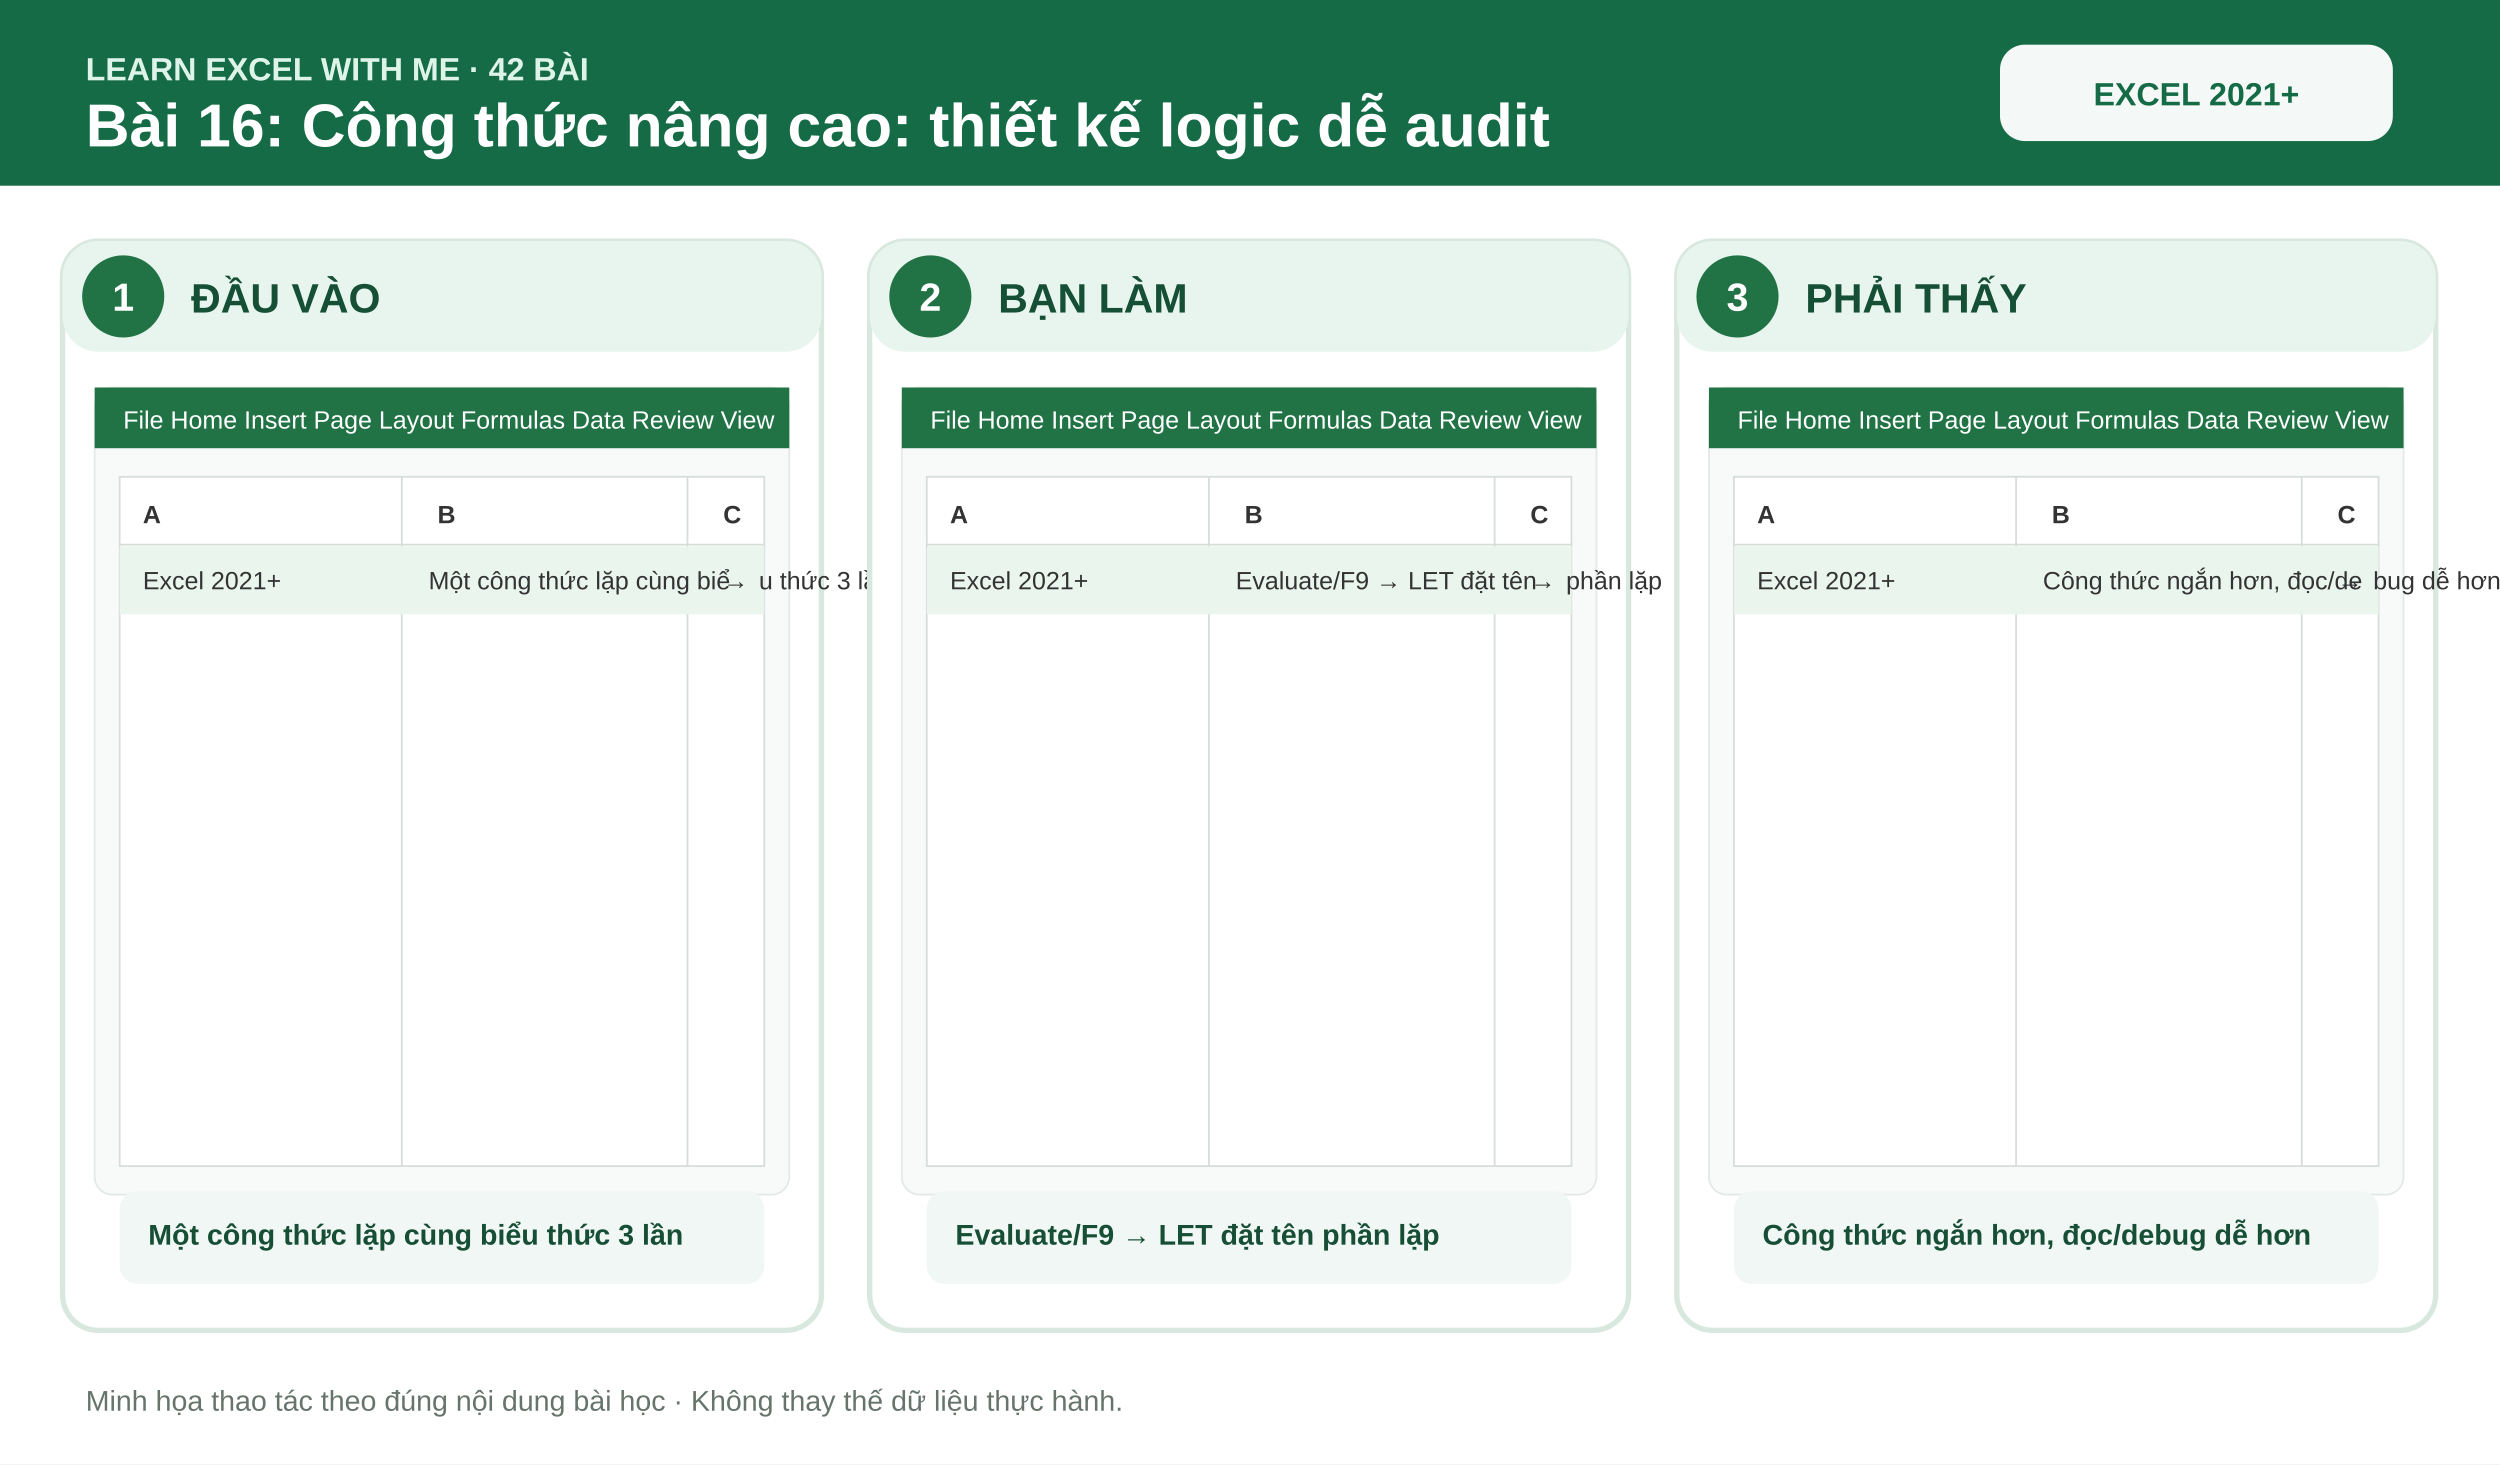
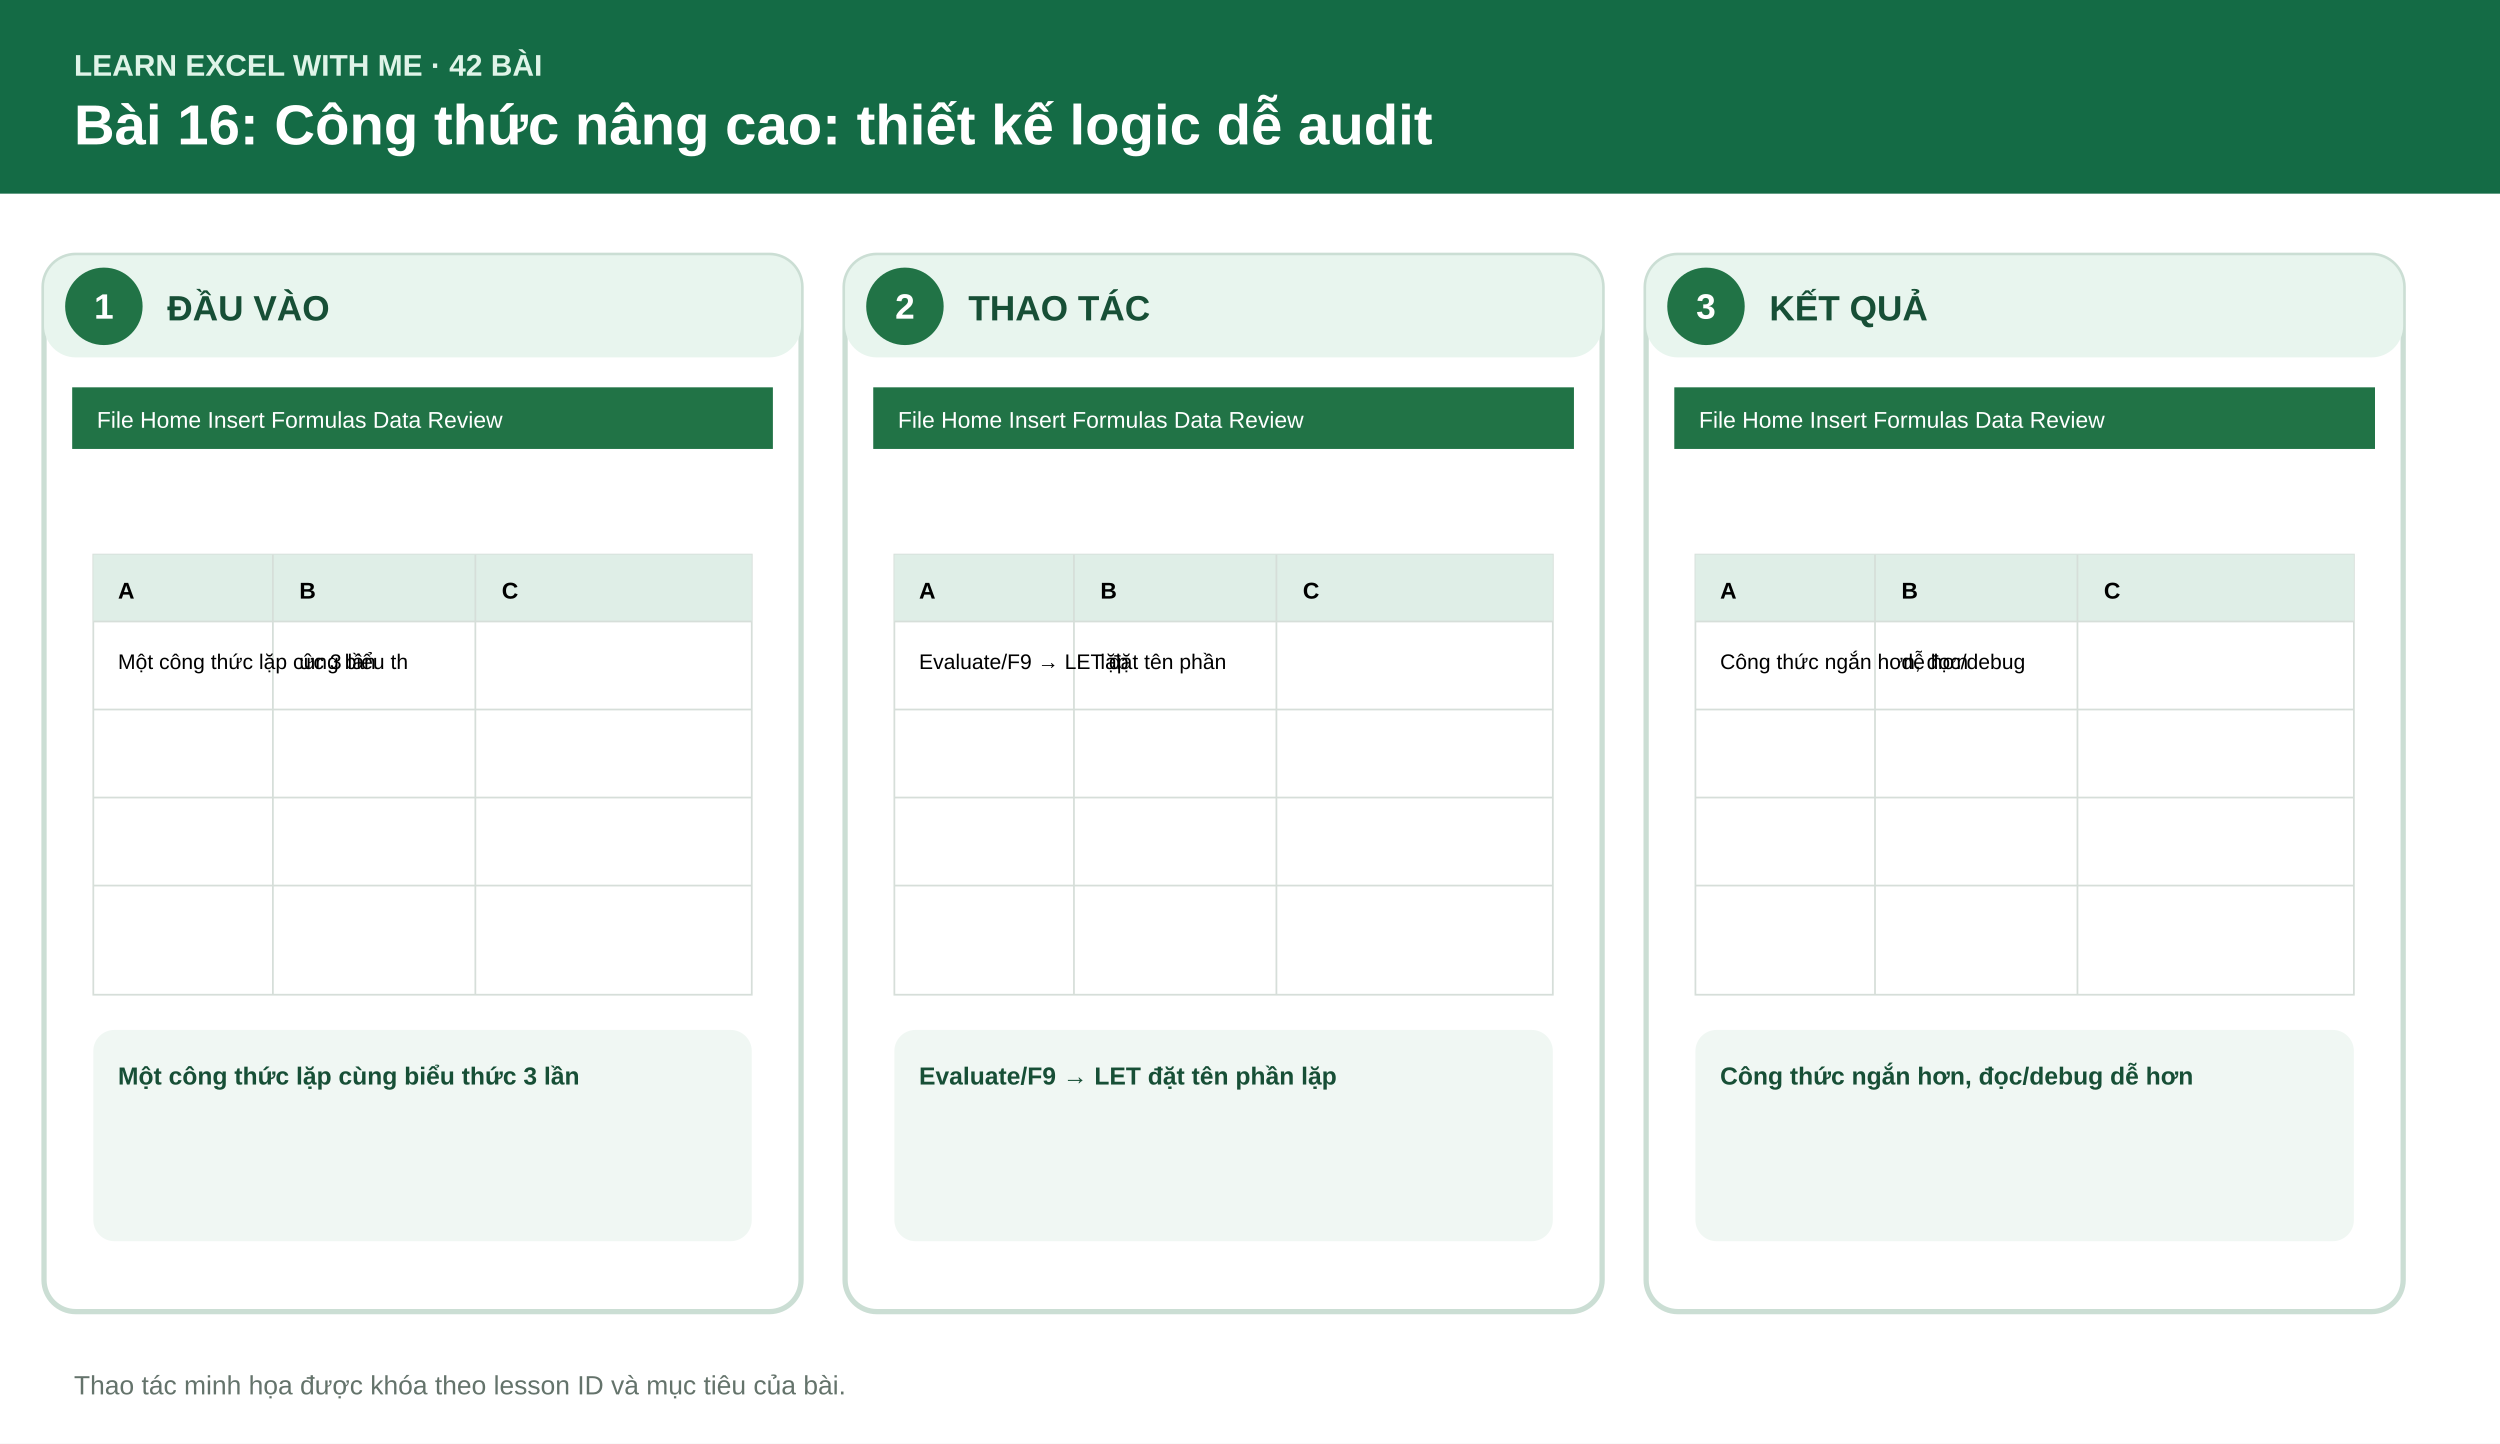
- <svg xmlns="http://www.w3.org/2000/svg" width="1400" height="820" viewBox="0 0 1400 820">
-   <rect width="1400" height="820" fill="#fff" />
-   <rect x="0" y="0" width="1400" height="104" fill="#146b45" />
-   <text x="48" y="45" font-family="Arial" font-size="18" font-weight="700" fill="#dff4e8">LEARN EXCEL WITH ME · 42 BÀI</text>
-   <text x="48" y="82" font-family="Arial" font-size="34" font-weight="700" fill="#fff">Bài 16: Công thức nâng cao: thiết kế logic dễ audit</text>
-   <rect x="1120" y="25" width="220" height="54" rx="14" fill="#fff" opacity=".95" />
-   <text x="1230" y="59" text-anchor="middle" font-family="Arial" font-size="18" font-weight="700" fill="#146b45">EXCEL 2021+</text>
-   <rect x="35" y="135" width="425" height="610" rx="20" fill="#fff" stroke="#d8e8df" stroke-width="3" />
-   <rect x="35" y="135" width="425" height="62" rx="20" fill="#e8f5ee" />
-   <circle cx="69" cy="166" r="23" fill="#217346" />
-   <text x="69" y="174" text-anchor="middle" font-family="Arial" font-size="22" font-weight="700" fill="#fff">1</text>
-   <text x="107" y="175" font-family="Arial" font-size="23" font-weight="700" fill="#154f35">ĐẦU VÀO</text>
-   <rect x="53" y="217" width="389" height="452" rx="10" fill="#f8faf9" stroke="#e3e9e6" />
-   <rect x="53" y="217" width="389" height="34" fill="#217346" />
-   <text x="69" y="240" font-family="Arial" font-size="14" fill="#fff">File  Home  Insert  Page Layout  Formulas  Data  Review  View</text>
-   <rect x="67" y="267" width="361" height="386" fill="#fff" stroke="#d7ddd9" />
-   <line x1="67" y1="305" x2="428" y2="305" stroke="#d7ddd9" />
-   <line x1="225" y1="267" x2="225" y2="653" stroke="#d7ddd9" />
-   <line x1="385" y1="267" x2="385" y2="653" stroke="#d7ddd9" />
-   <line x1="545" y1="267" x2="545" y2="653" stroke="#d7ddd9" />
-   <text x="80" y="293" font-family="Arial" font-size="14" font-weight="700" fill="#333">A</text>
-   <text x="245" y="293" font-family="Arial" font-size="14" font-weight="700" fill="#333">B</text>
-   <text x="405" y="293" font-family="Arial" font-size="14" font-weight="700" fill="#333">C</text>
-   <text x="565" y="293" font-family="Arial" font-size="14" font-weight="700" fill="#333">D</text>
-   <rect x="67" y="306" width="361" height="38" fill="#eaf5ee" />
-   <text x="80" y="330" font-family="Arial" font-size="14" fill="#333">Excel 2021+</text>
-   <text x="240" y="330" font-family="Arial" font-size="14" fill="#333">Một công thức lặp cùng biể</text>
-   <text x="405" y="330" font-family="Arial" font-size="14" fill="#333">→</text>
-   <text x="425" y="330" font-family="Arial" font-size="14" fill="#333">u thức 3 lần</text>
-   <rect x="67" y="667" width="361" height="52" rx="10" fill="#f1f7f4" />
-   <text x="83" y="697" font-family="Arial" font-size="16" font-weight="700" fill="#174f36">Một công thức lặp cùng biểu thức 3 lần</text>
-   <rect x="487" y="135" width="425" height="610" rx="20" fill="#fff" stroke="#d8e8df" stroke-width="3" />
-   <rect x="487" y="135" width="425" height="62" rx="20" fill="#e8f5ee" />
-   <circle cx="521" cy="166" r="23" fill="#217346" />
-   <text x="521" y="174" text-anchor="middle" font-family="Arial" font-size="22" font-weight="700" fill="#fff">2</text>
-   <text x="559" y="175" font-family="Arial" font-size="23" font-weight="700" fill="#154f35">BẠN LÀM</text>
-   <rect x="505" y="217" width="389" height="452" rx="10" fill="#f8faf9" stroke="#e3e9e6" />
-   <rect x="505" y="217" width="389" height="34" fill="#217346" />
-   <text x="521" y="240" font-family="Arial" font-size="14" fill="#fff">File  Home  Insert  Page Layout  Formulas  Data  Review  View</text>
-   <rect x="519" y="267" width="361" height="386" fill="#fff" stroke="#d7ddd9" />
-   <line x1="519" y1="305" x2="880" y2="305" stroke="#d7ddd9" />
-   <line x1="677" y1="267" x2="677" y2="653" stroke="#d7ddd9" />
-   <line x1="837" y1="267" x2="837" y2="653" stroke="#d7ddd9" />
-   <line x1="997" y1="267" x2="997" y2="653" stroke="#d7ddd9" />
-   <text x="532" y="293" font-family="Arial" font-size="14" font-weight="700" fill="#333">A</text>
-   <text x="697" y="293" font-family="Arial" font-size="14" font-weight="700" fill="#333">B</text>
-   <text x="857" y="293" font-family="Arial" font-size="14" font-weight="700" fill="#333">C</text>
-   <text x="1017" y="293" font-family="Arial" font-size="14" font-weight="700" fill="#333">D</text>
-   <rect x="519" y="306" width="361" height="38" fill="#eaf5ee" />
-   <text x="532" y="330" font-family="Arial" font-size="14" fill="#333">Excel 2021+</text>
-   <text x="692" y="330" font-family="Arial" font-size="14" fill="#333">Evaluate/F9 → LET đặt tên </text>
-   <text x="857" y="330" font-family="Arial" font-size="14" fill="#333">→</text>
-   <text x="877" y="330" font-family="Arial" font-size="14" fill="#333">phần lặp</text>
-   <rect x="519" y="667" width="361" height="52" rx="10" fill="#f1f7f4" />
-   <text x="535" y="697" font-family="Arial" font-size="16" font-weight="700" fill="#174f36">Evaluate/F9 → LET đặt tên phần lặp</text>
-   <rect x="939" y="135" width="425" height="610" rx="20" fill="#fff" stroke="#d8e8df" stroke-width="3" />
-   <rect x="939" y="135" width="425" height="62" rx="20" fill="#e8f5ee" />
-   <circle cx="973" cy="166" r="23" fill="#217346" />
-   <text x="973" y="174" text-anchor="middle" font-family="Arial" font-size="22" font-weight="700" fill="#fff">3</text>
-   <text x="1011" y="175" font-family="Arial" font-size="23" font-weight="700" fill="#154f35">PHẢI THẤY</text>
-   <rect x="957" y="217" width="389" height="452" rx="10" fill="#f8faf9" stroke="#e3e9e6" />
-   <rect x="957" y="217" width="389" height="34" fill="#217346" />
-   <text x="973" y="240" font-family="Arial" font-size="14" fill="#fff">File  Home  Insert  Page Layout  Formulas  Data  Review  View</text>
-   <rect x="971" y="267" width="361" height="386" fill="#fff" stroke="#d7ddd9" />
-   <line x1="971" y1="305" x2="1332" y2="305" stroke="#d7ddd9" />
-   <line x1="1129" y1="267" x2="1129" y2="653" stroke="#d7ddd9" />
-   <line x1="1289" y1="267" x2="1289" y2="653" stroke="#d7ddd9" />
-   <line x1="1449" y1="267" x2="1449" y2="653" stroke="#d7ddd9" />
-   <text x="984" y="293" font-family="Arial" font-size="14" font-weight="700" fill="#333">A</text>
-   <text x="1149" y="293" font-family="Arial" font-size="14" font-weight="700" fill="#333">B</text>
-   <text x="1309" y="293" font-family="Arial" font-size="14" font-weight="700" fill="#333">C</text>
-   <text x="1469" y="293" font-family="Arial" font-size="14" font-weight="700" fill="#333">D</text>
-   <rect x="971" y="306" width="361" height="38" fill="#eaf5ee" />
-   <text x="984" y="330" font-family="Arial" font-size="14" fill="#333">Excel 2021+</text>
-   <text x="1144" y="330" font-family="Arial" font-size="14" fill="#333">Công thức ngắn hơn, đọc/de</text>
-   <text x="1309" y="330" font-family="Arial" font-size="14" fill="#333">→</text>
-   <text x="1329" y="330" font-family="Arial" font-size="14" fill="#333">bug dễ hơn</text>
-   <rect x="971" y="667" width="361" height="52" rx="10" fill="#f1f7f4" />
-   <text x="987" y="697" font-family="Arial" font-size="16" font-weight="700" fill="#174f36">Công thức ngắn hơn, đọc/debug dễ hơn</text>
-   <text x="48" y="790" font-family="Arial" font-size="16" fill="#66746c">Minh họa thao tác theo đúng nội dung bài học · Không thay thế dữ liệu thực hành.</text>
+ <svg xmlns="http://www.w3.org/2000/svg" width="1420" height="820">
+   <rect width="1420" height="820" fill="#fff" />
+   <rect width="1420" height="110" fill="#146b45" />
+   <text x="42" y="43" font-family="Arial" font-size="17" font-weight="700" fill="#dff4e8">LEARN EXCEL WITH ME · 42 BÀI</text>
+   <text x="42" y="82" font-family="Arial" font-size="32" font-weight="700" fill="#fff">Bài 16: Công thức nâng cao: thiết kế logic dễ audit</text>
+   <g>
+     <rect x="25" y="145" width="430" height="600" rx="18" fill="#fff" stroke="#cbded4" stroke-width="3" />
+     <rect x="25" y="145" width="430" height="58" rx="18" fill="#e8f5ee" />
+     <circle cx="59" cy="174" r="22" fill="#217346" />
+     <text x="59" y="181" text-anchor="middle" font-family="Arial" font-size="20" font-weight="700" fill="#fff">1</text>
+     <text x="95" y="182" font-family="Arial" font-size="20" font-weight="700" fill="#174f36">ĐẦU VÀO</text>
+     <rect x="41" y="220" width="398" height="35" fill="#217346" />
+     <text x="55" y="243" font-family="Arial" font-size="13" fill="#fff">File  Home  Insert  Formulas  Data  Review</text>
+     <rect x="53" y="315" width="374" height="250" fill="#fff" stroke="#d6ded9" />
+     <rect x="53" y="315" width="374" height="38" fill="#dfeee7" />
+     <path d="M53 353h374M53 403h374M53 453h374M53 503h374M155 315v250M270 315v250" stroke="#d6ded9" />
+     <text x="67" y="340" font-family="Arial" font-size="13" font-weight="700">A</text>
+     <text x="170" y="340" font-family="Arial" font-size="13" font-weight="700">B</text>
+     <text x="285" y="340" font-family="Arial" font-size="13" font-weight="700">C</text>
+     <text x="67" y="380" font-family="Arial" font-size="12">Một công thức lặp cùng biểu th</text>
+     <text x="170" y="380" font-family="Arial" font-size="12">ức 3 lần</text>
+     <text x="285" y="380" font-family="Arial" font-size="12" />
+     <rect x="53" y="585" width="374" height="120" rx="12" fill="#f0f7f3" />
+     <text x="67" y="616" font-family="Arial" font-size="14" font-weight="700" fill="#174f36">Một công thức lặp cùng biểu thức 3 lần</text>
+   </g>
+   <g>
+     <rect x="480" y="145" width="430" height="600" rx="18" fill="#fff" stroke="#cbded4" stroke-width="3" />
+     <rect x="480" y="145" width="430" height="58" rx="18" fill="#e8f5ee" />
+     <circle cx="514" cy="174" r="22" fill="#217346" />
+     <text x="514" y="181" text-anchor="middle" font-family="Arial" font-size="20" font-weight="700" fill="#fff">2</text>
+     <text x="550" y="182" font-family="Arial" font-size="20" font-weight="700" fill="#174f36">THAO TÁC</text>
+     <rect x="496" y="220" width="398" height="35" fill="#217346" />
+     <text x="510" y="243" font-family="Arial" font-size="13" fill="#fff">File  Home  Insert  Formulas  Data  Review</text>
+     <rect x="508" y="315" width="374" height="250" fill="#fff" stroke="#d6ded9" />
+     <rect x="508" y="315" width="374" height="38" fill="#dfeee7" />
+     <path d="M508 353h374M508 403h374M508 453h374M508 503h374M610 315v250M725 315v250" stroke="#d6ded9" />
+     <text x="522" y="340" font-family="Arial" font-size="13" font-weight="700">A</text>
+     <text x="625" y="340" font-family="Arial" font-size="13" font-weight="700">B</text>
+     <text x="740" y="340" font-family="Arial" font-size="13" font-weight="700">C</text>
+     <text x="522" y="380" font-family="Arial" font-size="12">Evaluate/F9 → LET đặt tên phần</text>
+     <text x="625" y="380" font-family="Arial" font-size="12"> lặp</text>
+     <text x="740" y="380" font-family="Arial" font-size="12" />
+     <rect x="508" y="585" width="374" height="120" rx="12" fill="#f0f7f3" />
+     <text x="522" y="616" font-family="Arial" font-size="14" font-weight="700" fill="#174f36">Evaluate/F9 → LET đặt tên phần lặp</text>
+   </g>
+   <g>
+     <rect x="935" y="145" width="430" height="600" rx="18" fill="#fff" stroke="#cbded4" stroke-width="3" />
+     <rect x="935" y="145" width="430" height="58" rx="18" fill="#e8f5ee" />
+     <circle cx="969" cy="174" r="22" fill="#217346" />
+     <text x="969" y="181" text-anchor="middle" font-family="Arial" font-size="20" font-weight="700" fill="#fff">3</text>
+     <text x="1005" y="182" font-family="Arial" font-size="20" font-weight="700" fill="#174f36">KẾT QUẢ</text>
+     <rect x="951" y="220" width="398" height="35" fill="#217346" />
+     <text x="965" y="243" font-family="Arial" font-size="13" fill="#fff">File  Home  Insert  Formulas  Data  Review</text>
+     <rect x="963" y="315" width="374" height="250" fill="#fff" stroke="#d6ded9" />
+     <rect x="963" y="315" width="374" height="38" fill="#dfeee7" />
+     <path d="M963 353h374M963 403h374M963 453h374M963 503h374M1065 315v250M1180 315v250" stroke="#d6ded9" />
+     <text x="977" y="340" font-family="Arial" font-size="13" font-weight="700">A</text>
+     <text x="1080" y="340" font-family="Arial" font-size="13" font-weight="700">B</text>
+     <text x="1195" y="340" font-family="Arial" font-size="13" font-weight="700">C</text>
+     <text x="977" y="380" font-family="Arial" font-size="12">Công thức ngắn hơn, đọc/debug </text>
+     <text x="1080" y="380" font-family="Arial" font-size="12">dễ hơn</text>
+     <text x="1195" y="380" font-family="Arial" font-size="12" />
+     <rect x="963" y="585" width="374" height="120" rx="12" fill="#f0f7f3" />
+     <text x="977" y="616" font-family="Arial" font-size="14" font-weight="700" fill="#174f36">Công thức ngắn hơn, đọc/debug dễ hơn</text>
+   </g>
+   <text x="42" y="792" font-family="Arial" font-size="15" fill="#64736b">Thao tác minh họa được khóa theo lesson ID và mục tiêu của bài.</text>
</svg>
